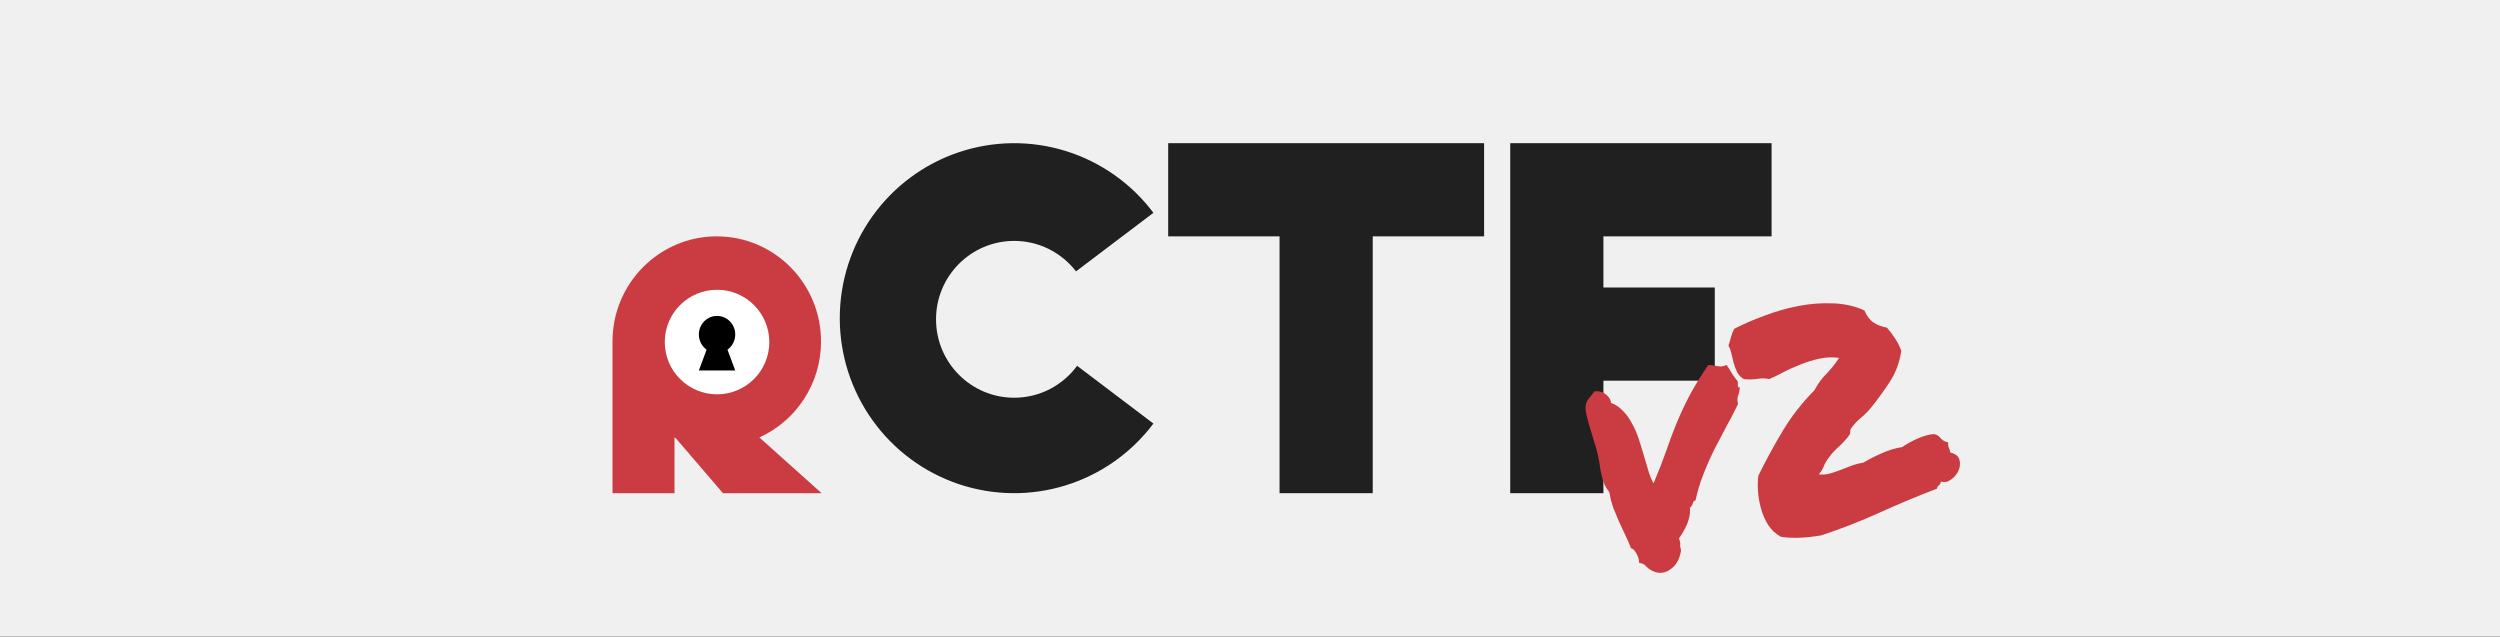
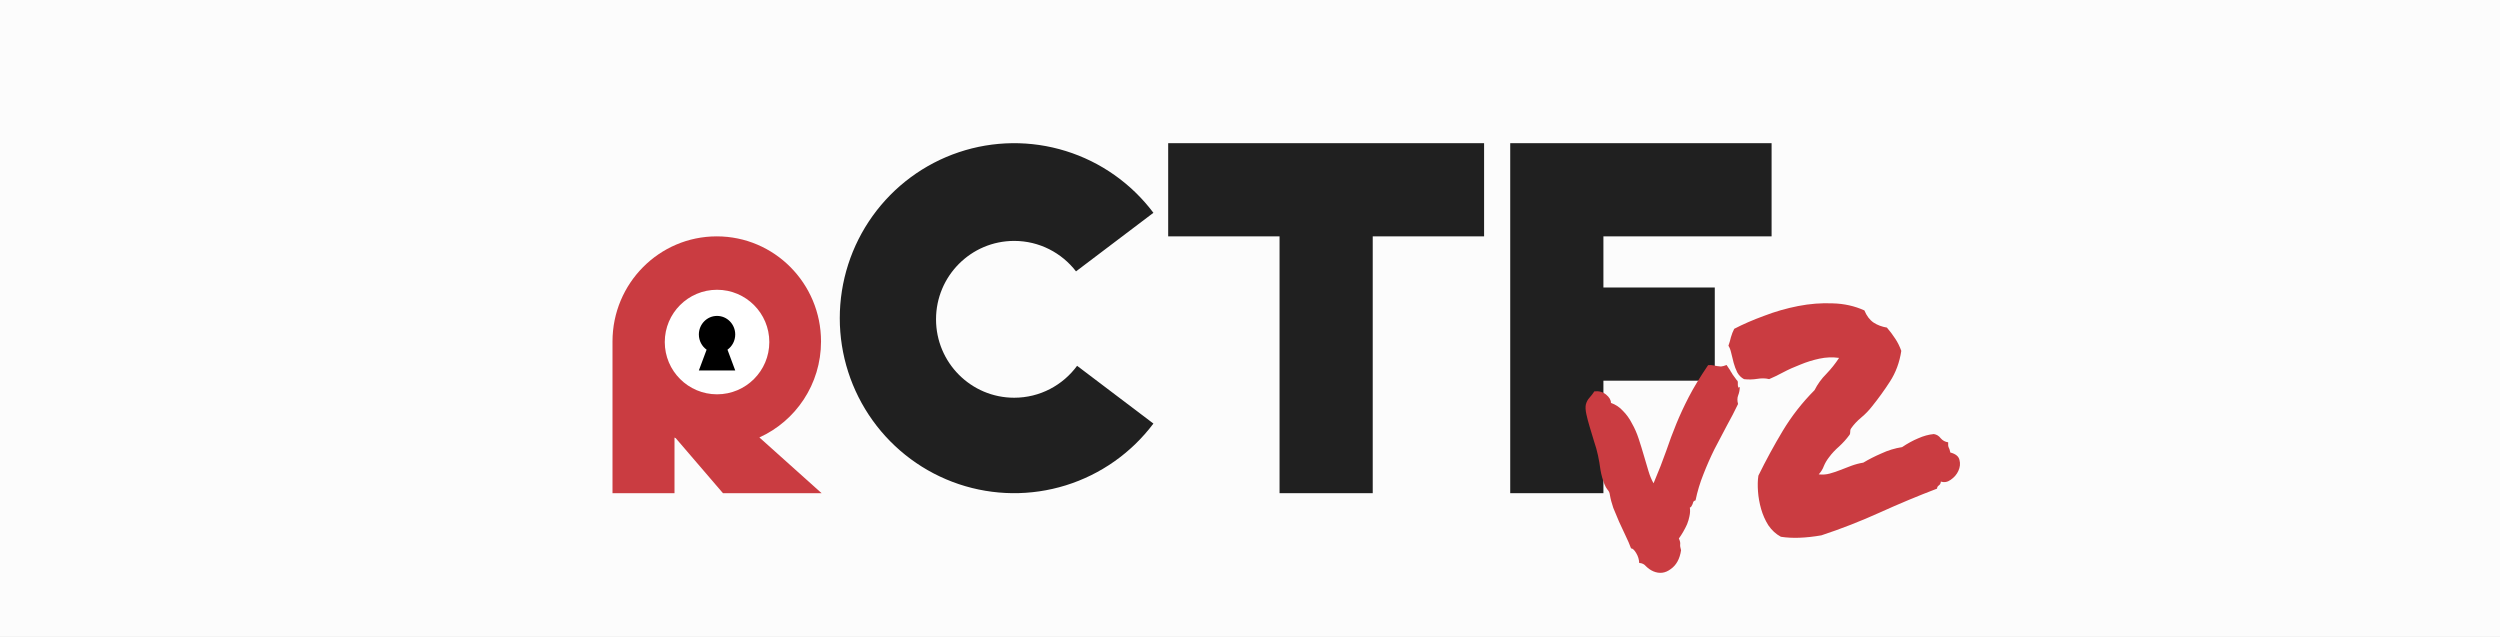
<svg xmlns="http://www.w3.org/2000/svg" width="2200" height="560" viewBox="0 0 2200 560" fill="none">
-   <rect width="2200" height="560" fill="#1E1E1E" />
  <g id="Frame 3" clip-path="url(#clip0_130_2)">
-     <rect width="2200" height="560" fill="#F0F0F0" />
+     <rect width="2200" height="560" fill="#FCFCFC" />
    <g id="wordmark-light">
      <g id="R">
        <path id="Union" d="M630.752 208C681.425 208 722.504 249.414 722.504 300.5C722.504 338.116 700.231 370.486 668.257 384.942L723 434H636.208L594.617 385.548C594.262 385.394 593.908 385.239 593.556 385.081V434H539V301H539.003C539.002 300.833 539 300.667 539 300.5C539 249.414 580.079 208 630.752 208Z" fill="#CA3C41" />
        <circle id="Inner" cx="631" cy="301" r="46" fill="white" />
        <path id="Union_2" d="M631 278C639.837 278 647 285.316 647 294.341C647 299.876 644.304 304.766 640.182 307.722L647 326H615L621.817 307.722C617.695 304.766 615 299.875 615 294.341C615 285.316 622.163 278 631 278Z" fill="black" />
      </g>
      <path id="Subtract" d="M843.741 133.969C874.252 123.717 907.201 123.348 937.933 132.912C968.664 142.476 995.622 161.491 1015 187.268L946.888 238.814C934.311 222.503 914.614 212 892.471 212C854.494 212 823.708 242.892 823.708 281C823.708 319.108 854.494 350 892.471 350C915.186 350 935.327 338.947 947.848 321.909L1015 372.73C995.626 398.508 968.668 417.522 937.937 427.087C907.206 436.652 874.256 436.283 843.745 426.032C813.234 415.781 786.705 396.168 767.909 369.963C749.113 343.758 739 312.288 739 280.002C739 247.715 749.112 216.245 767.907 190.04C786.703 163.835 813.231 144.22 843.741 133.969Z" fill="#202020" />
      <path id="Union_3" d="M1559 126V208H1411V253H1509V335H1411V434H1329V126H1559Z" fill="#202020" />
      <path id="Union_4" d="M1306 208H1208V434H1126V208H1028V126H1306V208Z" fill="#202020" />
    </g>
    <path id="v2" d="M1487.07 446.65C1487.42 449.155 1487.31 451.665 1486.74 454.181C1486.31 456.484 1485.62 458.842 1484.66 461.258C1483.67 463.497 1482.49 465.774 1481.15 468.089C1479.94 470.189 1478.69 472.114 1477.41 473.862C1478.42 476.039 1478.8 477.801 1478.54 479.148C1478.41 480.28 1478.68 481.972 1479.34 484.225C1478.21 491.837 1475.15 497.372 1470.18 500.83C1465.42 504.426 1460.31 505.059 1454.84 502.728C1452.6 501.733 1450.55 500.329 1448.69 498.516C1446.96 496.489 1444.9 495.456 1442.5 495.417C1442.38 492.309 1441.48 489.371 1439.78 486.602C1438.09 483.832 1436.6 482.492 1435.33 482.579C1434.01 478.992 1432.37 475.198 1430.41 471.195C1428.45 467.193 1426.58 463.172 1424.79 459.132C1422.97 454.915 1421.27 450.856 1419.7 446.955C1418.27 442.84 1417.27 439.001 1416.69 435.44C1416.49 433.641 1415.8 432.13 1414.61 430.909C1413.61 429.65 1412.72 428.09 1411.96 426.227C1410.39 422.325 1409.22 418.154 1408.45 413.711C1407.83 409.055 1407.08 404.701 1406.21 400.649C1405.38 396.773 1404.24 392.689 1402.77 388.398C1401.43 383.893 1400.16 379.651 1398.94 375.675C1397.68 371.522 1396.7 367.771 1395.98 364.424C1395.23 360.9 1395.09 358.075 1395.55 355.949C1396.16 353.609 1397.21 351.634 1398.71 350.024C1400.35 348.201 1401.79 346.327 1403.03 344.402C1406.98 343.926 1410.41 344.853 1413.3 347.182C1416.19 349.511 1417.64 351.966 1417.64 354.545C1421.83 356.045 1425.37 358.418 1428.28 361.666C1431.32 364.7 1433.95 368.376 1436.16 372.693C1438.51 376.796 1440.5 381.346 1442.12 386.342C1443.7 391.162 1445.2 396.001 1446.6 400.859C1447.97 405.541 1449.3 410.046 1450.6 414.375C1451.89 418.704 1453.41 422.342 1455.14 425.287C1459.66 414.556 1463.36 405.108 1466.22 396.943C1469.04 388.602 1472.03 380.595 1475.18 372.921C1478.32 365.247 1481.98 357.372 1486.15 349.296C1490.32 341.22 1495.98 331.905 1503.12 321.352C1504.92 321.152 1506.4 321.203 1507.57 321.505C1508.92 321.77 1510.07 321.985 1511.03 322.149C1511.98 322.313 1513.11 322.44 1514.42 322.528C1515.69 322.441 1517.35 321.995 1519.39 321.191C1520.47 322.802 1521.28 324.01 1521.82 324.816C1522.32 325.445 1522.76 326.182 1523.12 327.025C1523.62 327.654 1524.18 328.548 1524.8 329.706C1525.59 330.826 1526.76 332.419 1528.31 334.483C1528.95 334.899 1529.28 335.566 1529.29 336.484C1529.3 337.403 1529.31 338.321 1529.32 339.24C1529.47 339.945 1529.59 340.473 1529.66 340.825C1529.74 341.178 1530.18 341.084 1530.98 340.543C1530.98 343.123 1530.5 345.62 1529.55 348.035C1528.73 350.237 1528.71 352.728 1529.49 355.51C1526.56 361.661 1523.24 368.083 1519.51 374.775C1515.96 381.43 1512.36 388.279 1508.7 395.324C1505.23 402.33 1502 409.652 1499.03 417.288C1496.02 424.748 1493.7 432.429 1492.07 440.33C1491.19 440.518 1490.54 440.933 1490.13 441.575C1489.89 442.179 1489.67 442.871 1489.46 443.651C1489.22 444.254 1488.9 444.877 1488.48 445.519C1488.24 446.123 1487.77 446.5 1487.07 446.65ZM1716.3 398.207C1720.98 399.417 1723.66 401.608 1724.34 404.779C1725.19 407.913 1724.86 411.115 1723.35 414.386C1721.98 417.442 1719.77 420.033 1716.72 422.158C1713.85 424.246 1710.93 424.779 1707.94 423.758C1707.89 425.243 1707.31 426.381 1706.19 427.173C1705.21 427.752 1704.67 428.695 1704.58 430.004C1688.06 436.299 1671.31 443.286 1654.35 450.966C1637.38 458.645 1620.21 465.355 1602.83 471.096C1588.97 473.505 1577.09 473.927 1567.17 472.361C1562.8 469.981 1559.13 466.619 1556.17 462.277C1553.4 457.896 1551.27 453.101 1549.78 447.891C1548.3 442.681 1547.39 437.534 1547.04 432.45C1546.65 427.191 1546.76 422.56 1547.38 418.559C1554.06 404.973 1561.2 391.84 1568.81 379.161C1576.55 366.267 1585.88 354.325 1596.8 343.333C1599.52 337.962 1603.01 333.163 1607.26 328.937C1611.48 324.536 1615.18 319.876 1618.37 314.957C1612.67 314.149 1606.91 314.366 1601.1 315.609C1595.28 316.852 1589.67 318.604 1584.26 320.866C1578.81 322.952 1573.77 325.227 1569.14 327.691C1564.5 330.155 1560.41 332.134 1556.86 333.63C1553.74 332.823 1550.23 332.745 1546.31 333.398C1542.58 334.012 1538.73 334.098 1534.76 333.656C1532.27 332.346 1530.29 330.376 1528.8 327.745C1527.49 325.077 1526.43 322.264 1525.62 319.307C1524.8 316.349 1524.11 313.549 1523.54 310.906C1522.94 308.088 1522.1 305.873 1521.02 304.261C1521.94 301.67 1522.68 299.116 1523.25 296.6C1523.99 294.046 1524.95 291.63 1526.12 289.353C1533.91 285.293 1542.68 281.485 1552.42 277.929C1562.12 274.197 1572.1 271.327 1582.36 269.319C1592.62 267.311 1602.76 266.524 1612.81 266.957C1622.81 267.214 1632.09 269.282 1640.66 273.162C1642.6 277.907 1645.29 281.476 1648.75 283.868C1652.17 286.085 1656.08 287.553 1660.47 288.272C1663.16 291.382 1665.61 294.636 1667.81 298.034C1669.97 301.256 1671.75 304.837 1673.14 308.776C1671.62 318.867 1668.29 327.868 1663.16 335.78C1658.18 343.478 1652.99 350.667 1647.6 357.345C1644.72 361.094 1641.47 364.458 1637.87 367.438C1634.27 370.418 1631.28 373.638 1628.89 377.097C1628.33 377.952 1628.1 379.016 1628.19 380.287C1628.24 381.381 1627.96 382.268 1627.37 382.947C1624.8 386.444 1621.83 389.752 1618.44 392.871C1615.02 395.813 1612.02 399.033 1609.45 402.53C1607.57 404.957 1606.09 407.485 1604.99 410.115C1604.07 412.706 1602.57 415.147 1600.48 417.436C1603.87 417.815 1607.05 417.596 1610.01 416.78C1613.14 415.926 1616.24 414.896 1619.3 413.689C1622.53 412.445 1625.77 411.201 1629 409.957C1632.41 408.676 1635.99 407.728 1639.72 407.113C1644.46 404.259 1649.77 401.557 1655.68 399.005C1661.54 396.278 1667.59 394.431 1673.84 393.466C1678.67 390.222 1683.37 387.651 1687.94 385.754C1692.65 383.642 1697.26 382.38 1701.78 381.967C1704.25 382.358 1706.27 383.586 1707.81 385.651C1709.54 387.677 1711.72 388.868 1714.38 389.221C1714.27 391.272 1714.39 392.719 1714.76 393.563C1715.3 394.368 1715.81 395.916 1716.3 398.207Z" fill="#CA3C41" />
  </g>
  <defs>
    <clipPath id="clip0_130_2">
      <rect width="2200" height="560" fill="white" />
    </clipPath>
  </defs>
</svg>
